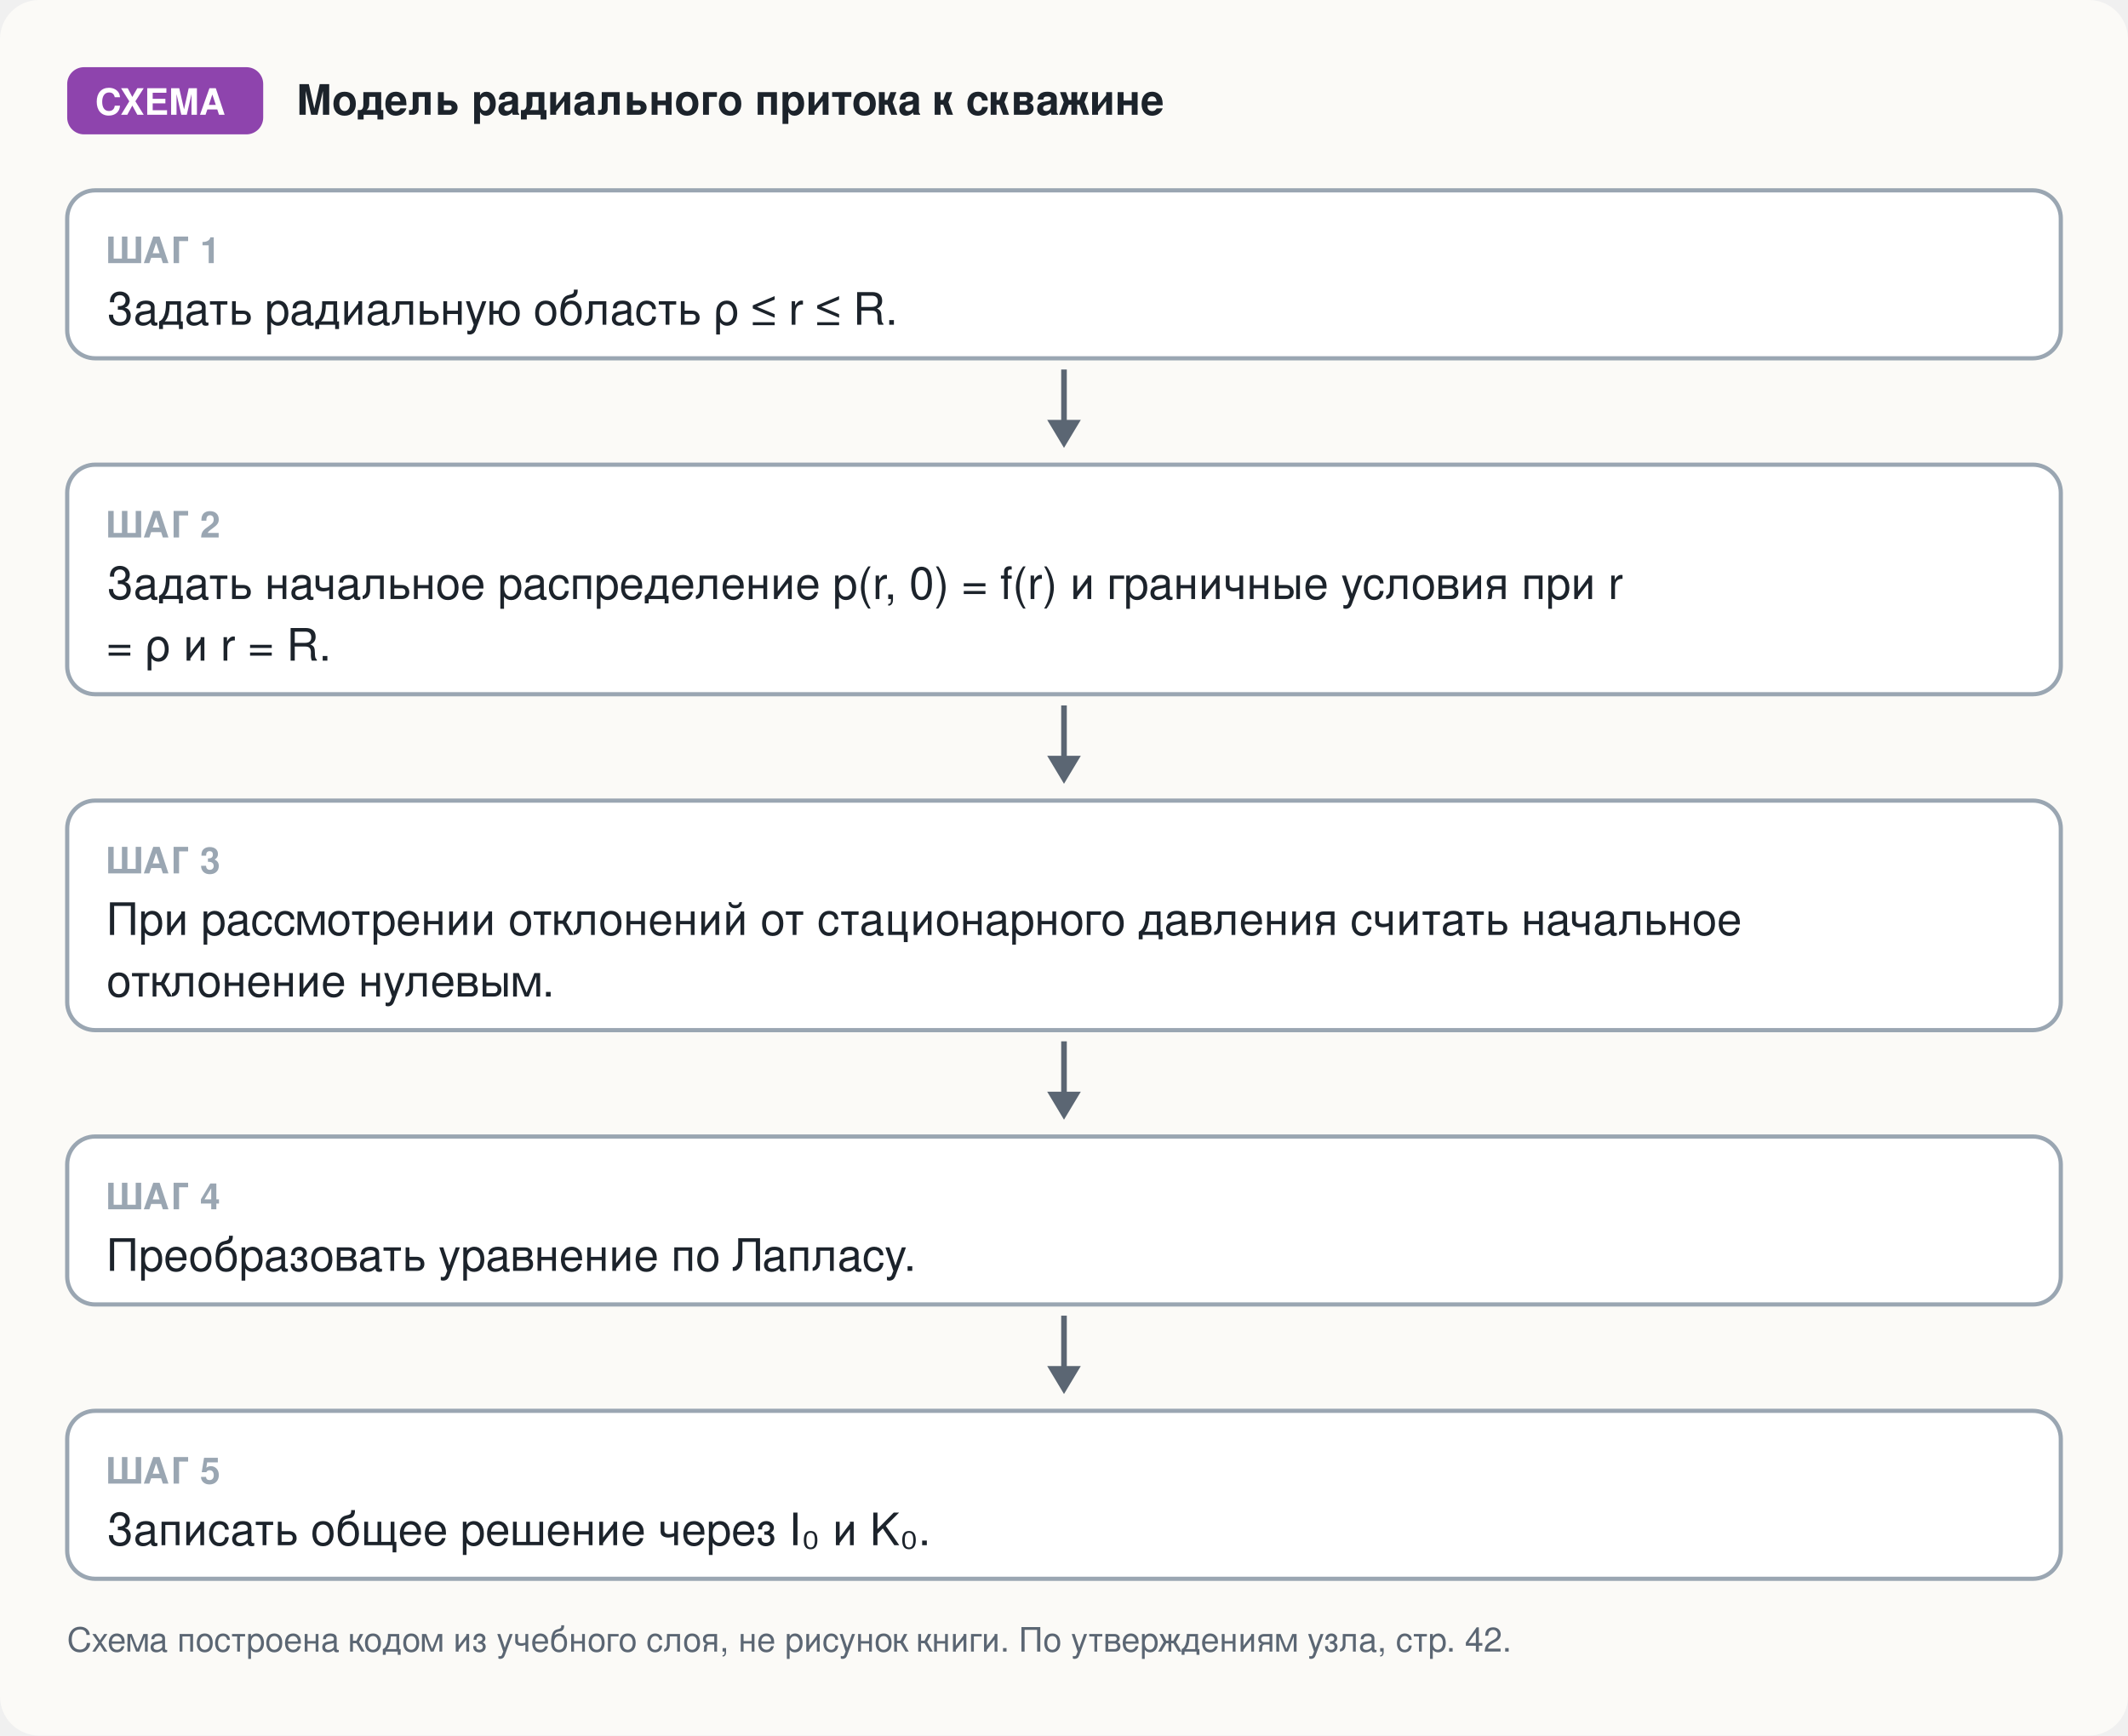
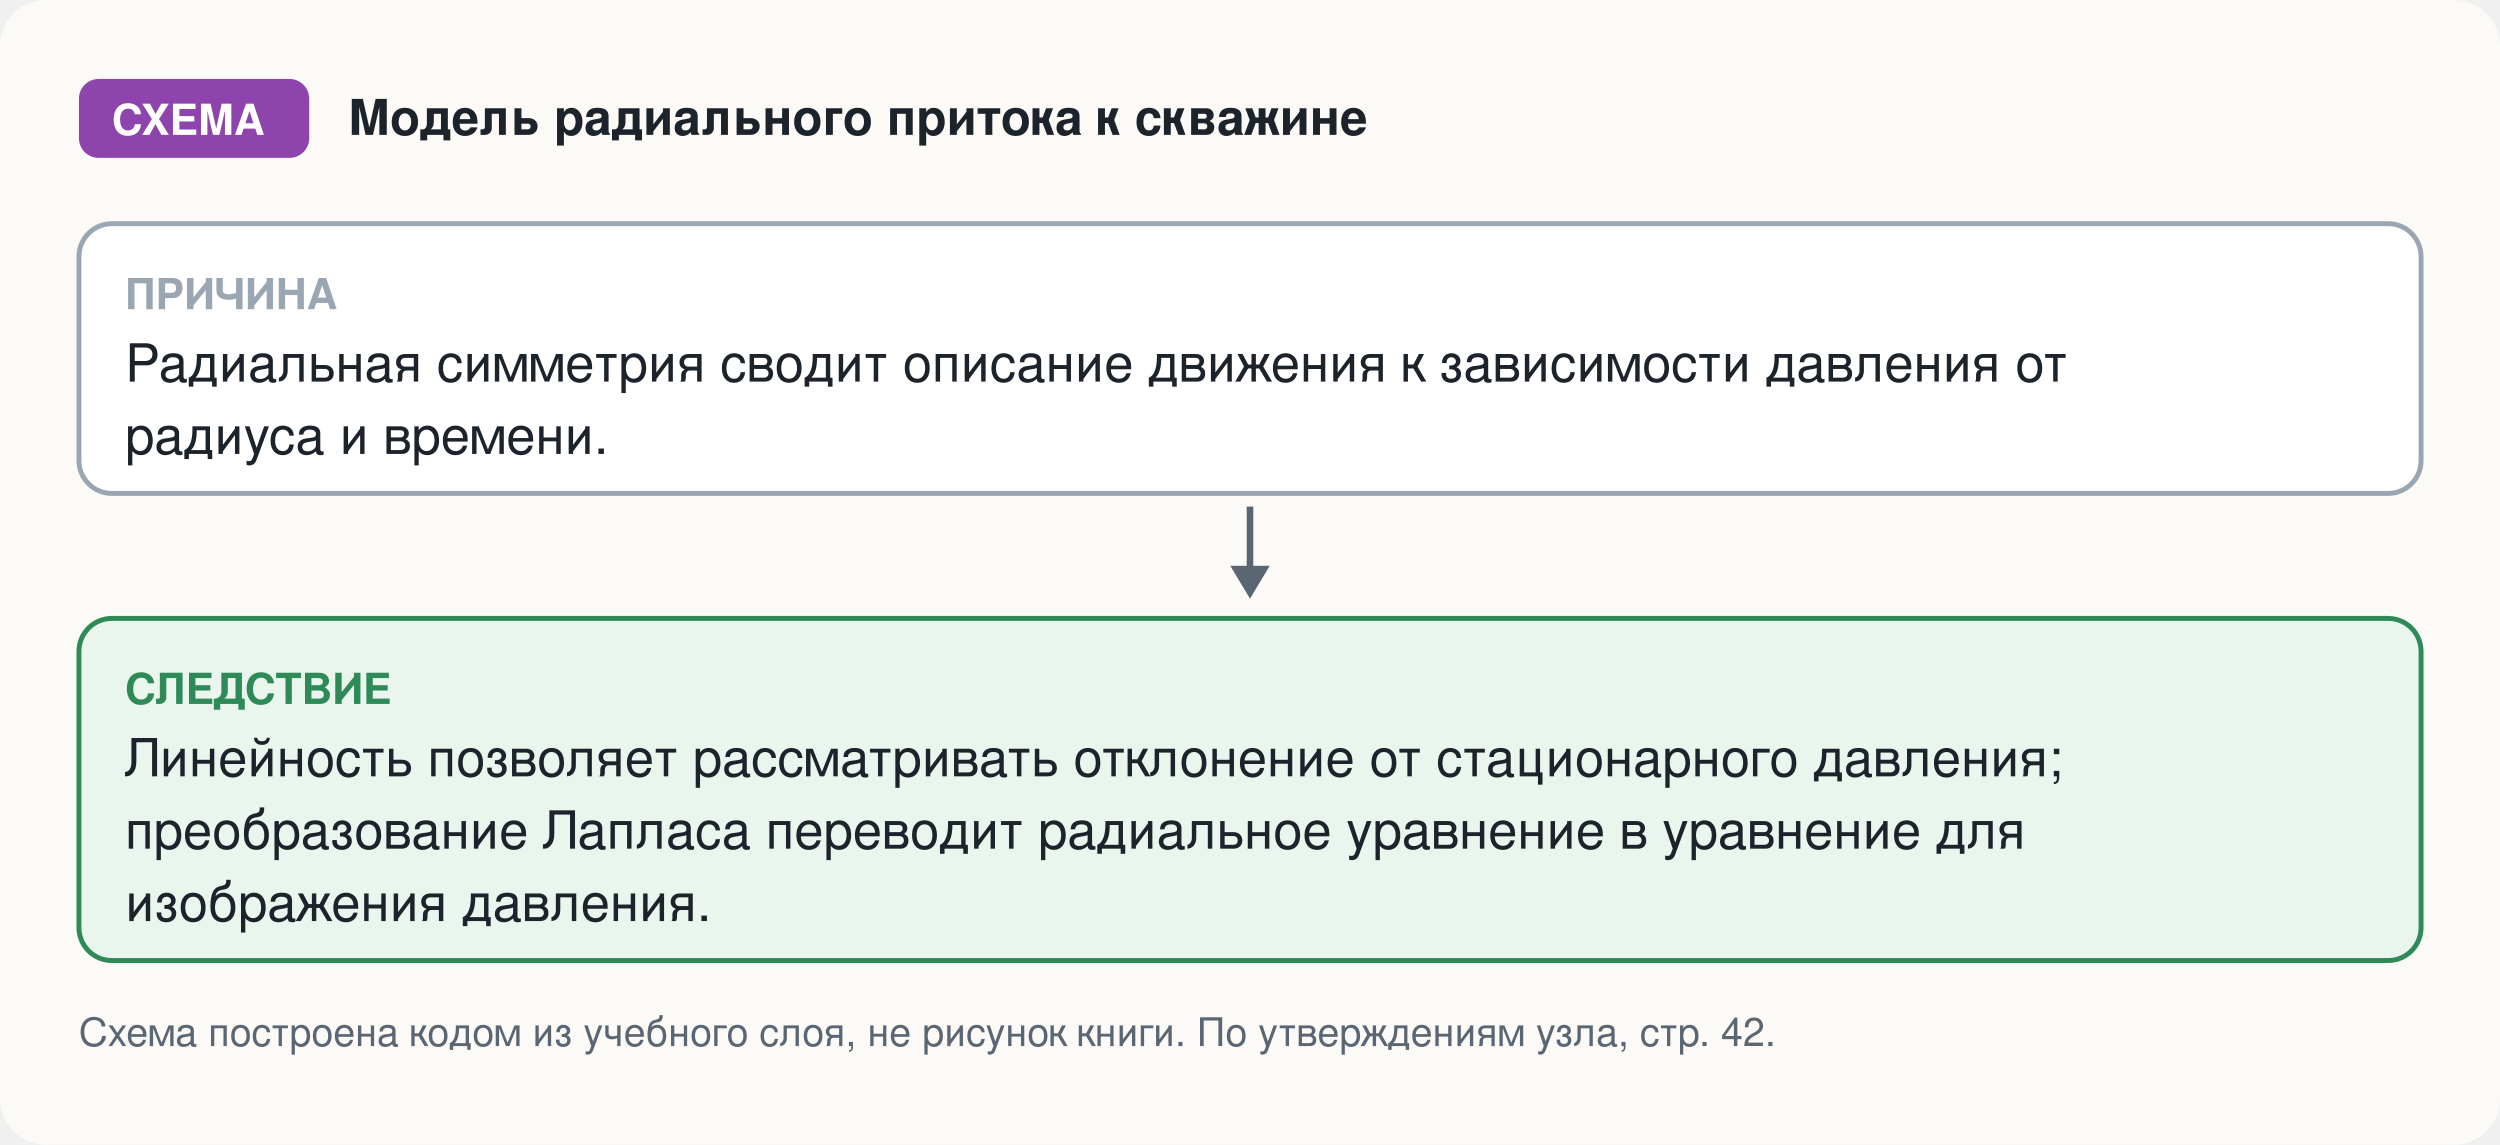
- <svg xmlns="http://www.w3.org/2000/svg" viewBox="0 0 760 620" width="760" height="620" role="img">
-   <rect x="0" y="0" width="760" height="620" rx="14" fill="#FBFAF7" />
+ <svg xmlns="http://www.w3.org/2000/svg" viewBox="0 0 760 348" width="760" height="348" role="img">
+   <rect x="0" y="0" width="760" height="348" rx="14" fill="#FBFAF7" />
  <rect x="24" y="24" width="70" height="24" rx="6" fill="#8E44AD" />
  <text x="34" y="41" font-size="13" font-weight="700" fill="#fff" font-family="Segoe UI, -apple-system, Helvetica, Arial, sans-serif">СХЕМА</text>
  <text x="106" y="41" font-size="15" font-weight="700" fill="#1C232B" font-family="Segoe UI, -apple-system, Helvetica, Arial, sans-serif">Модель радиального притока к скважине</text>
-   <rect x="24" y="68" width="712" height="60" rx="10" fill="#FFFFFF" stroke="#9AA6B2" stroke-width="1.5" />
-   <text x="38" y="94" font-size="13" font-weight="700" fill="#9AA6B2" text-anchor="start" font-family="Segoe UI, -apple-system, Helvetica, Arial, sans-serif">ШАГ 1</text>
-   <text x="38" y="116" font-size="16" font-weight="400" fill="#1C232B" text-anchor="start" font-family="Segoe UI, -apple-system, Helvetica, Arial, sans-serif">Задать радиальную область ρ ≤ r ≤ R.</text>
-   <line x1="380.0" y1="132" x2="380.0" y2="154" stroke="#5B6673" stroke-width="2" />
-   <polygon points="374.0,150 386.0,150 380.0,160" fill="#5B6673" />
-   <rect x="24" y="166" width="712" height="82" rx="10" fill="#FFFFFF" stroke="#9AA6B2" stroke-width="1.5" />
-   <text x="38" y="192" font-size="13" font-weight="700" fill="#9AA6B2" text-anchor="start" font-family="Segoe UI, -apple-system, Helvetica, Arial, sans-serif">ШАГ 2</text>
-   <text x="38" y="214" font-size="16" font-weight="400" fill="#1C232B" text-anchor="start" font-family="Segoe UI, -apple-system, Helvetica, Arial, sans-serif">Задать начальное распределение p(r, 0) = f(r) и граничные условия при r</text>
-   <text x="38" y="236" font-size="16" font-weight="400" fill="#1C232B" text-anchor="start" font-family="Segoe UI, -apple-system, Helvetica, Arial, sans-serif">= ρ и r = R.</text>
-   <line x1="380.0" y1="252" x2="380.0" y2="274" stroke="#5B6673" stroke-width="2" />
-   <polygon points="374.0,270 386.0,270 380.0,280" fill="#5B6673" />
-   <rect x="24" y="286" width="712" height="82" rx="10" fill="#FFFFFF" stroke="#9AA6B2" stroke-width="1.5" />
-   <text x="38" y="312" font-size="13" font-weight="700" fill="#9AA6B2" text-anchor="start" font-family="Segoe UI, -apple-system, Helvetica, Arial, sans-serif">ШАГ 3</text>
-   <text x="38" y="334" font-size="16" font-weight="400" fill="#1C232B" text-anchor="start" font-family="Segoe UI, -apple-system, Helvetica, Arial, sans-serif">При рассмотрении отклонений от стационарного давления считать начальное</text>
-   <text x="38" y="356" font-size="16" font-weight="400" fill="#1C232B" text-anchor="start" font-family="Segoe UI, -apple-system, Helvetica, Arial, sans-serif">отклонение нулевым.</text>
-   <line x1="380.0" y1="372" x2="380.0" y2="394" stroke="#5B6673" stroke-width="2" />
-   <polygon points="374.0,390 386.0,390 380.0,400" fill="#5B6673" />
-   <rect x="24" y="406" width="712" height="60" rx="10" fill="#FFFFFF" stroke="#9AA6B2" stroke-width="1.5" />
-   <text x="38" y="432" font-size="13" font-weight="700" fill="#9AA6B2" text-anchor="start" font-family="Segoe UI, -apple-system, Helvetica, Arial, sans-serif">ШАГ 4</text>
-   <text x="38" y="454" font-size="16" font-weight="400" fill="#1C232B" text-anchor="start" font-family="Segoe UI, -apple-system, Helvetica, Arial, sans-serif">Преобразовать уравнение по Лапласу.</text>
-   <line x1="380.0" y1="470" x2="380.0" y2="492" stroke="#5B6673" stroke-width="2" />
-   <polygon points="374.0,488 386.0,488 380.0,498" fill="#5B6673" />
-   <rect x="24" y="504" width="712" height="60" rx="10" fill="#FFFFFF" stroke="#9AA6B2" stroke-width="1.5" />
-   <text x="38" y="530" font-size="13" font-weight="700" fill="#9AA6B2" text-anchor="start" font-family="Segoe UI, -apple-system, Helvetica, Arial, sans-serif">ШАГ 5</text>
-   <text x="38" y="552" font-size="16" font-weight="400" fill="#1C232B" text-anchor="start" font-family="Segoe UI, -apple-system, Helvetica, Arial, sans-serif">Записать общее решение через I₀ и K₀.</text>
-   <text x="24" y="590" font-size="12" font-weight="400" fill="#5B6673" text-anchor="start" font-family="Segoe UI, -apple-system, Helvetica, Arial, sans-serif">Схема построена кодом из учебного слоя, не рисунок книги. По утверждениям узла, стр. 42.</text>
+   <rect x="24" y="68" width="712" height="82" rx="10" fill="#FFFFFF" stroke="#9AA6B2" stroke-width="1.5" />
+   <text x="38" y="94" font-size="13" font-weight="700" fill="#9AA6B2" text-anchor="start" font-family="Segoe UI, -apple-system, Helvetica, Arial, sans-serif">ПРИЧИНА</text>
+   <text x="38" y="116" font-size="16" font-weight="400" fill="#1C232B" text-anchor="start" font-family="Segoe UI, -apple-system, Helvetica, Arial, sans-serif">Радиальная симметрия сводит описание движения к зависимости давления от</text>
+   <text x="38" y="138" font-size="16" font-weight="400" fill="#1C232B" text-anchor="start" font-family="Segoe UI, -apple-system, Helvetica, Arial, sans-serif">радиуса и времени.</text>
+   <line x1="380.0" y1="154" x2="380.0" y2="176" stroke="#5B6673" stroke-width="2" />
+   <polygon points="374.0,172 386.0,172 380.0,182" fill="#5B6673" />
+   <rect x="24" y="188" width="712" height="104" rx="10" fill="#EAF5EE" stroke="#2E8B57" stroke-width="1.5" />
+   <text x="38" y="214" font-size="13" font-weight="700" fill="#2E8B57" text-anchor="start" font-family="Segoe UI, -apple-system, Helvetica, Arial, sans-serif">СЛЕДСТВИЕ</text>
+   <text x="38" y="236" font-size="16" font-weight="400" fill="#1C232B" text-anchor="start" font-family="Segoe UI, -apple-system, Helvetica, Arial, sans-serif">Линейность позволяет рассматривать отклонение от стационарного давления;</text>
+   <text x="38" y="258" font-size="16" font-weight="400" fill="#1C232B" text-anchor="start" font-family="Segoe UI, -apple-system, Helvetica, Arial, sans-serif">преобразование Лапласа переводит радиальное уравнение в уравнение для</text>
+   <text x="38" y="280" font-size="16" font-weight="400" fill="#1C232B" text-anchor="start" font-family="Segoe UI, -apple-system, Helvetica, Arial, sans-serif">изображения давления.</text>
+   <text x="24" y="318" font-size="12" font-weight="400" fill="#5B6673" text-anchor="start" font-family="Segoe UI, -apple-system, Helvetica, Arial, sans-serif">Схема построена кодом из учебного слоя, не рисунок книги. По утверждениям узла, стр. 42.</text>
</svg>
